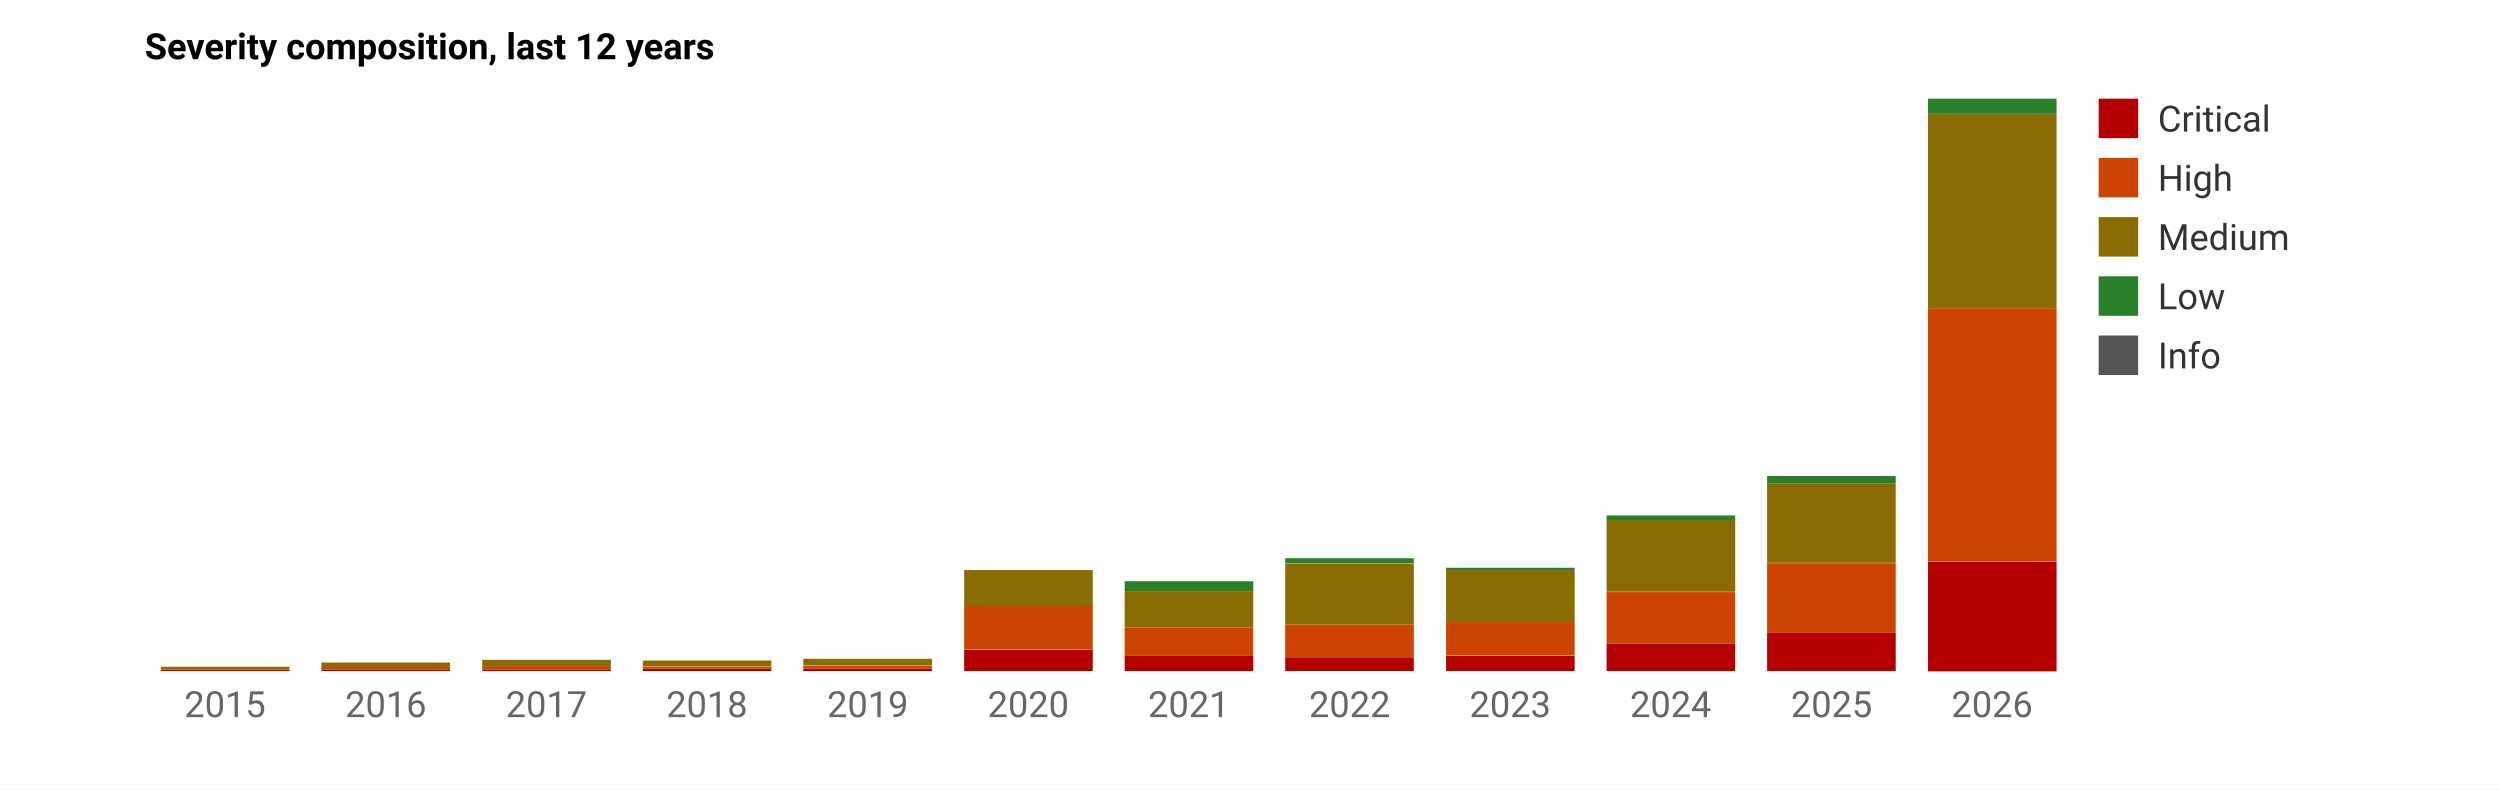
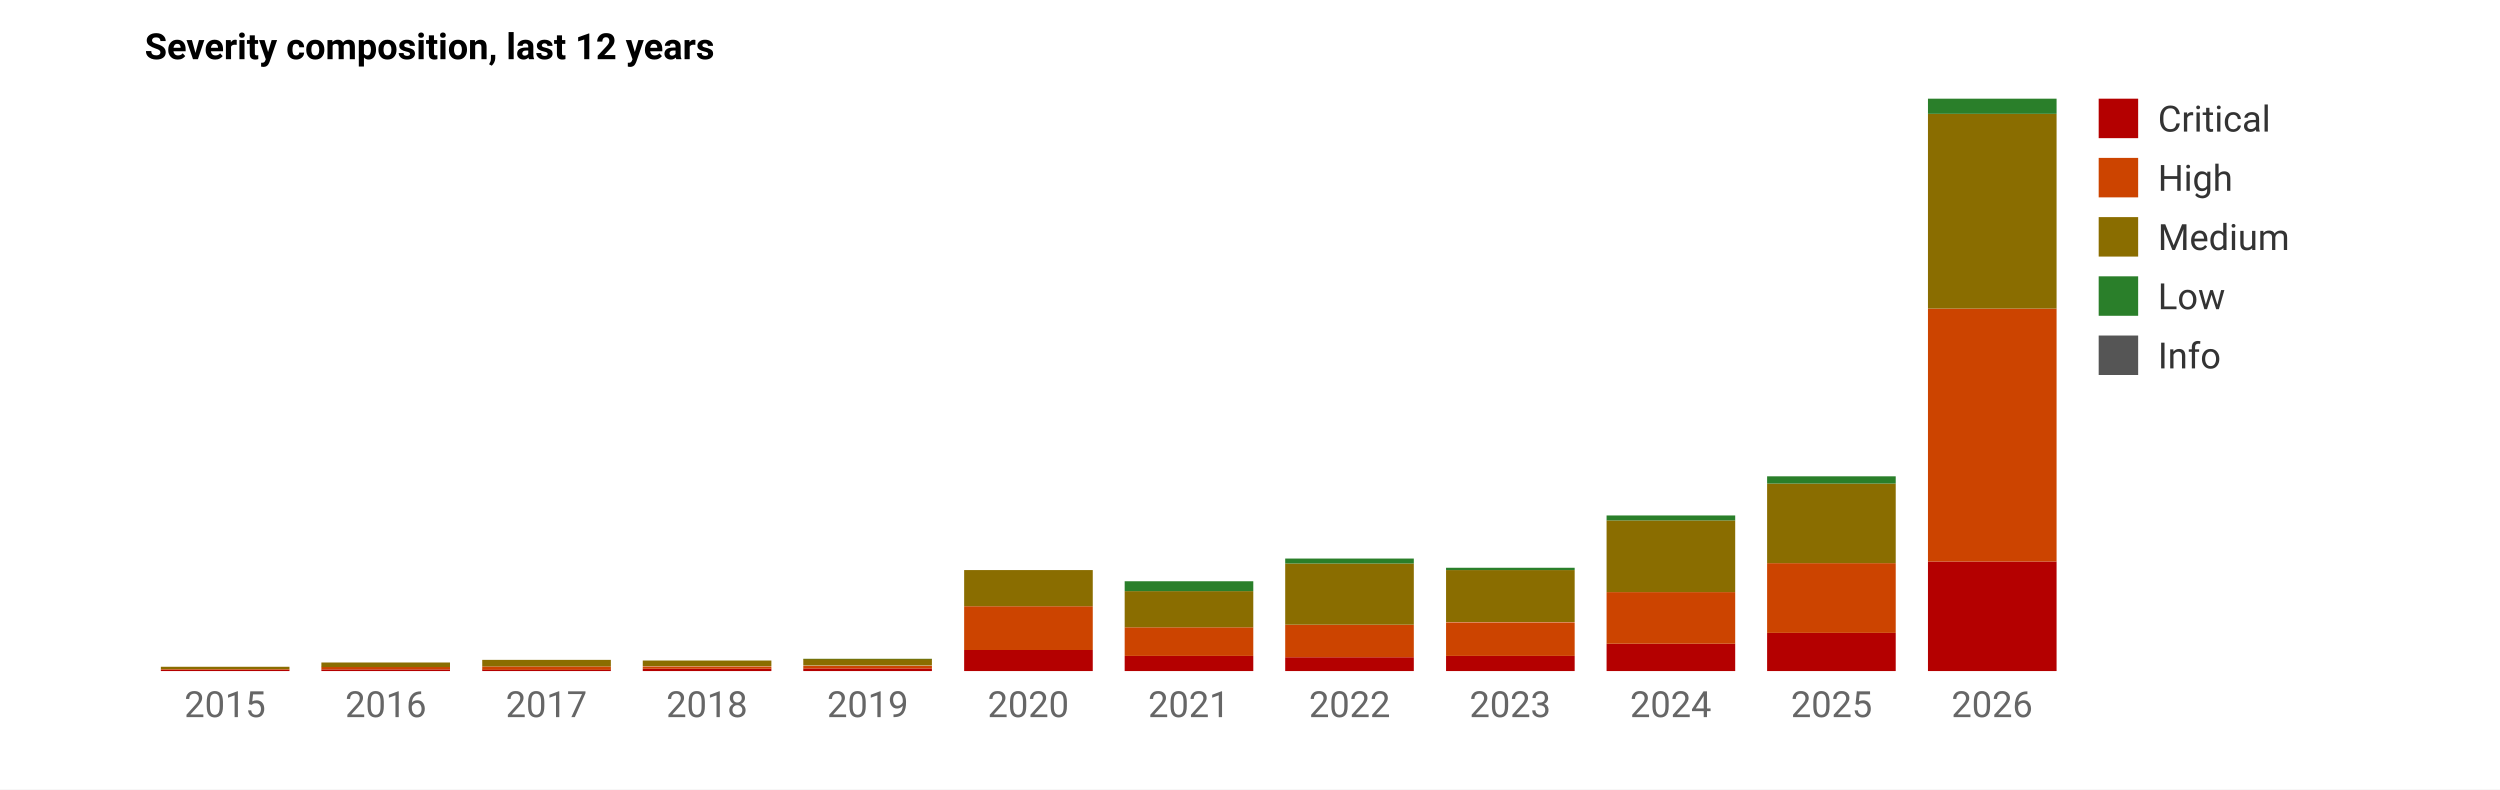
<svg xmlns="http://www.w3.org/2000/svg" viewBox="0 0 760 240" role="img" aria-label="Severity composition per year" font-family="system-ui,-apple-system,Segoe UI,Roboto,sans-serif" font-size="11">
  <rect x="0" y="0" width="100%" height="100%" fill="white" />
  <text x="44" y="18" font-weight="600">Severity composition, last 12 years</text>
  <rect x="48.9" y="203.6" width="39.1" height="0.4" fill="#b40000" />
  <rect x="48.9" y="203.4" width="39.1" height="0.2" fill="#cc4400" />
  <rect x="48.9" y="202.7" width="39.1" height="0.7" fill="#8a6d00" />
  <text x="68.4" y="218" text-anchor="middle" fill="#666">2015</text>
  <rect x="97.7" y="203.5" width="39.1" height="0.5" fill="#b40000" />
  <rect x="97.7" y="202.7" width="39.1" height="0.8" fill="#cc4400" />
  <rect x="97.7" y="201.4" width="39.1" height="1.4" fill="#8a6d00" />
  <text x="117.3" y="218" text-anchor="middle" fill="#666">2016</text>
  <rect x="146.6" y="203.5" width="39.1" height="0.5" fill="#b40000" />
-   <rect x="146.6" y="202.5" width="39.1" height="1.0" fill="#cc4400" />
+   <rect x="146.6" y="202.6" width="39.1" height="1.0" fill="#cc4400" />
  <rect x="146.6" y="200.6" width="39.1" height="2.0" fill="#8a6d00" />
  <rect x="146.6" y="200.6" width="39.1" height="0.0" fill="#2a7f2a" />
  <text x="166.1" y="218" text-anchor="middle" fill="#666">2017</text>
  <rect x="195.4" y="203.3" width="39.1" height="0.7" fill="#b40000" />
  <rect x="195.4" y="202.6" width="39.1" height="0.7" fill="#cc4400" />
  <rect x="195.4" y="200.8" width="39.1" height="1.7" fill="#8a6d00" />
  <text x="214.9" y="218" text-anchor="middle" fill="#666">2018</text>
  <rect x="244.2" y="203.2" width="39.1" height="0.8" fill="#b40000" />
  <rect x="244.2" y="202.4" width="39.1" height="0.8" fill="#cc4400" />
  <rect x="244.2" y="200.3" width="39.1" height="2.0" fill="#8a6d00" />
  <rect x="244.2" y="200.3" width="39.1" height="0.1" fill="#2a7f2a" />
  <text x="263.8" y="218" text-anchor="middle" fill="#666">2019</text>
  <rect x="293.1" y="197.6" width="39.1" height="6.4" fill="#b40000" />
-   <rect x="293.1" y="184.2" width="39.1" height="13.3" fill="#cc4400" />
+   <rect x="293.1" y="184.3" width="39.1" height="13.3" fill="#cc4400" />
  <rect x="293.1" y="173.3" width="39.1" height="11.0" fill="#8a6d00" />
  <rect x="293.1" y="173.2" width="39.1" height="0.0" fill="#2a7f2a" />
  <text x="312.6" y="218" text-anchor="middle" fill="#666">2020</text>
  <rect x="341.9" y="199.4" width="39.1" height="4.6" fill="#b40000" />
  <rect x="341.9" y="190.7" width="39.1" height="8.7" fill="#cc4400" />
  <rect x="341.9" y="179.7" width="39.1" height="11.0" fill="#8a6d00" />
  <rect x="341.9" y="176.7" width="39.1" height="3.0" fill="#2a7f2a" />
  <text x="361.4" y="218" text-anchor="middle" fill="#666">2021</text>
  <rect x="390.7" y="199.8" width="39.1" height="4.2" fill="#b40000" />
  <rect x="390.7" y="189.9" width="39.1" height="9.9" fill="#cc4400" />
  <rect x="390.7" y="171.3" width="39.1" height="18.6" fill="#8a6d00" />
-   <rect x="390.7" y="169.7" width="39.1" height="1.5" fill="#2a7f2a" />
+   <rect x="390.7" y="169.8" width="39.1" height="1.5" fill="#2a7f2a" />
  <text x="410.3" y="218" text-anchor="middle" fill="#666">2022</text>
  <rect x="439.6" y="199.4" width="39.1" height="4.6" fill="#b40000" />
-   <rect x="439.6" y="189.1" width="39.1" height="10.2" fill="#cc4400" />
-   <rect x="439.6" y="173.3" width="39.1" height="15.9" fill="#8a6d00" />
+   <rect x="439.6" y="189.2" width="39.1" height="10.2" fill="#cc4400" />
+   <rect x="439.6" y="173.3" width="39.1" height="15.8" fill="#8a6d00" />
  <rect x="439.6" y="172.6" width="39.1" height="0.7" fill="#2a7f2a" />
  <text x="459.1" y="218" text-anchor="middle" fill="#666">2023</text>
  <rect x="488.4" y="195.7" width="39.1" height="8.3" fill="#b40000" />
  <rect x="488.4" y="180.0" width="39.1" height="15.7" fill="#cc4400" />
-   <rect x="488.4" y="158.1" width="39.1" height="21.8" fill="#8a6d00" />
+   <rect x="488.4" y="158.2" width="39.1" height="21.8" fill="#8a6d00" />
  <rect x="488.4" y="156.7" width="39.1" height="1.5" fill="#2a7f2a" />
  <text x="507.9" y="218" text-anchor="middle" fill="#666">2024</text>
  <rect x="537.2" y="192.4" width="39.1" height="11.6" fill="#b40000" />
  <rect x="537.2" y="171.2" width="39.1" height="21.2" fill="#cc4400" />
-   <rect x="537.2" y="146.9" width="39.1" height="24.2" fill="#8a6d00" />
-   <rect x="537.2" y="144.7" width="39.1" height="2.2" fill="#2a7f2a" />
+   <rect x="537.2" y="147.0" width="39.1" height="24.2" fill="#8a6d00" />
+   <rect x="537.2" y="144.8" width="39.1" height="2.2" fill="#2a7f2a" />
  <text x="556.8" y="218" text-anchor="middle" fill="#666">2025</text>
-   <rect x="586.1" y="170.7" width="39.1" height="33.4" fill="#b40000" />
-   <rect x="586.1" y="93.7" width="39.1" height="76.9" fill="#cc4400" />
-   <rect x="586.1" y="34.6" width="39.1" height="59.1" fill="#8a6d00" />
+   <rect x="586.1" y="170.7" width="39.1" height="33.3" fill="#b40000" />
+   <rect x="586.1" y="93.8" width="39.1" height="76.9" fill="#cc4400" />
+   <rect x="586.1" y="34.6" width="39.1" height="59.2" fill="#8a6d00" />
  <rect x="586.1" y="30.0" width="39.1" height="4.6" fill="#2a7f2a" />
  <text x="605.6" y="218" text-anchor="middle" fill="#666">2026</text>
  <rect x="638" y="30" width="12" height="12" fill="#b40000" />
  <text x="656" y="40" fill="#333">Critical</text>
  <rect x="638" y="48" width="12" height="12" fill="#cc4400" />
  <text x="656" y="58" fill="#333">High</text>
  <rect x="638" y="66" width="12" height="12" fill="#8a6d00" />
  <text x="656" y="76" fill="#333">Medium</text>
  <rect x="638" y="84" width="12" height="12" fill="#2a7f2a" />
  <text x="656" y="94" fill="#333">Low</text>
  <rect x="638" y="102" width="12" height="12" fill="#555555" />
  <text x="656" y="112" fill="#333">Info</text>
</svg>
